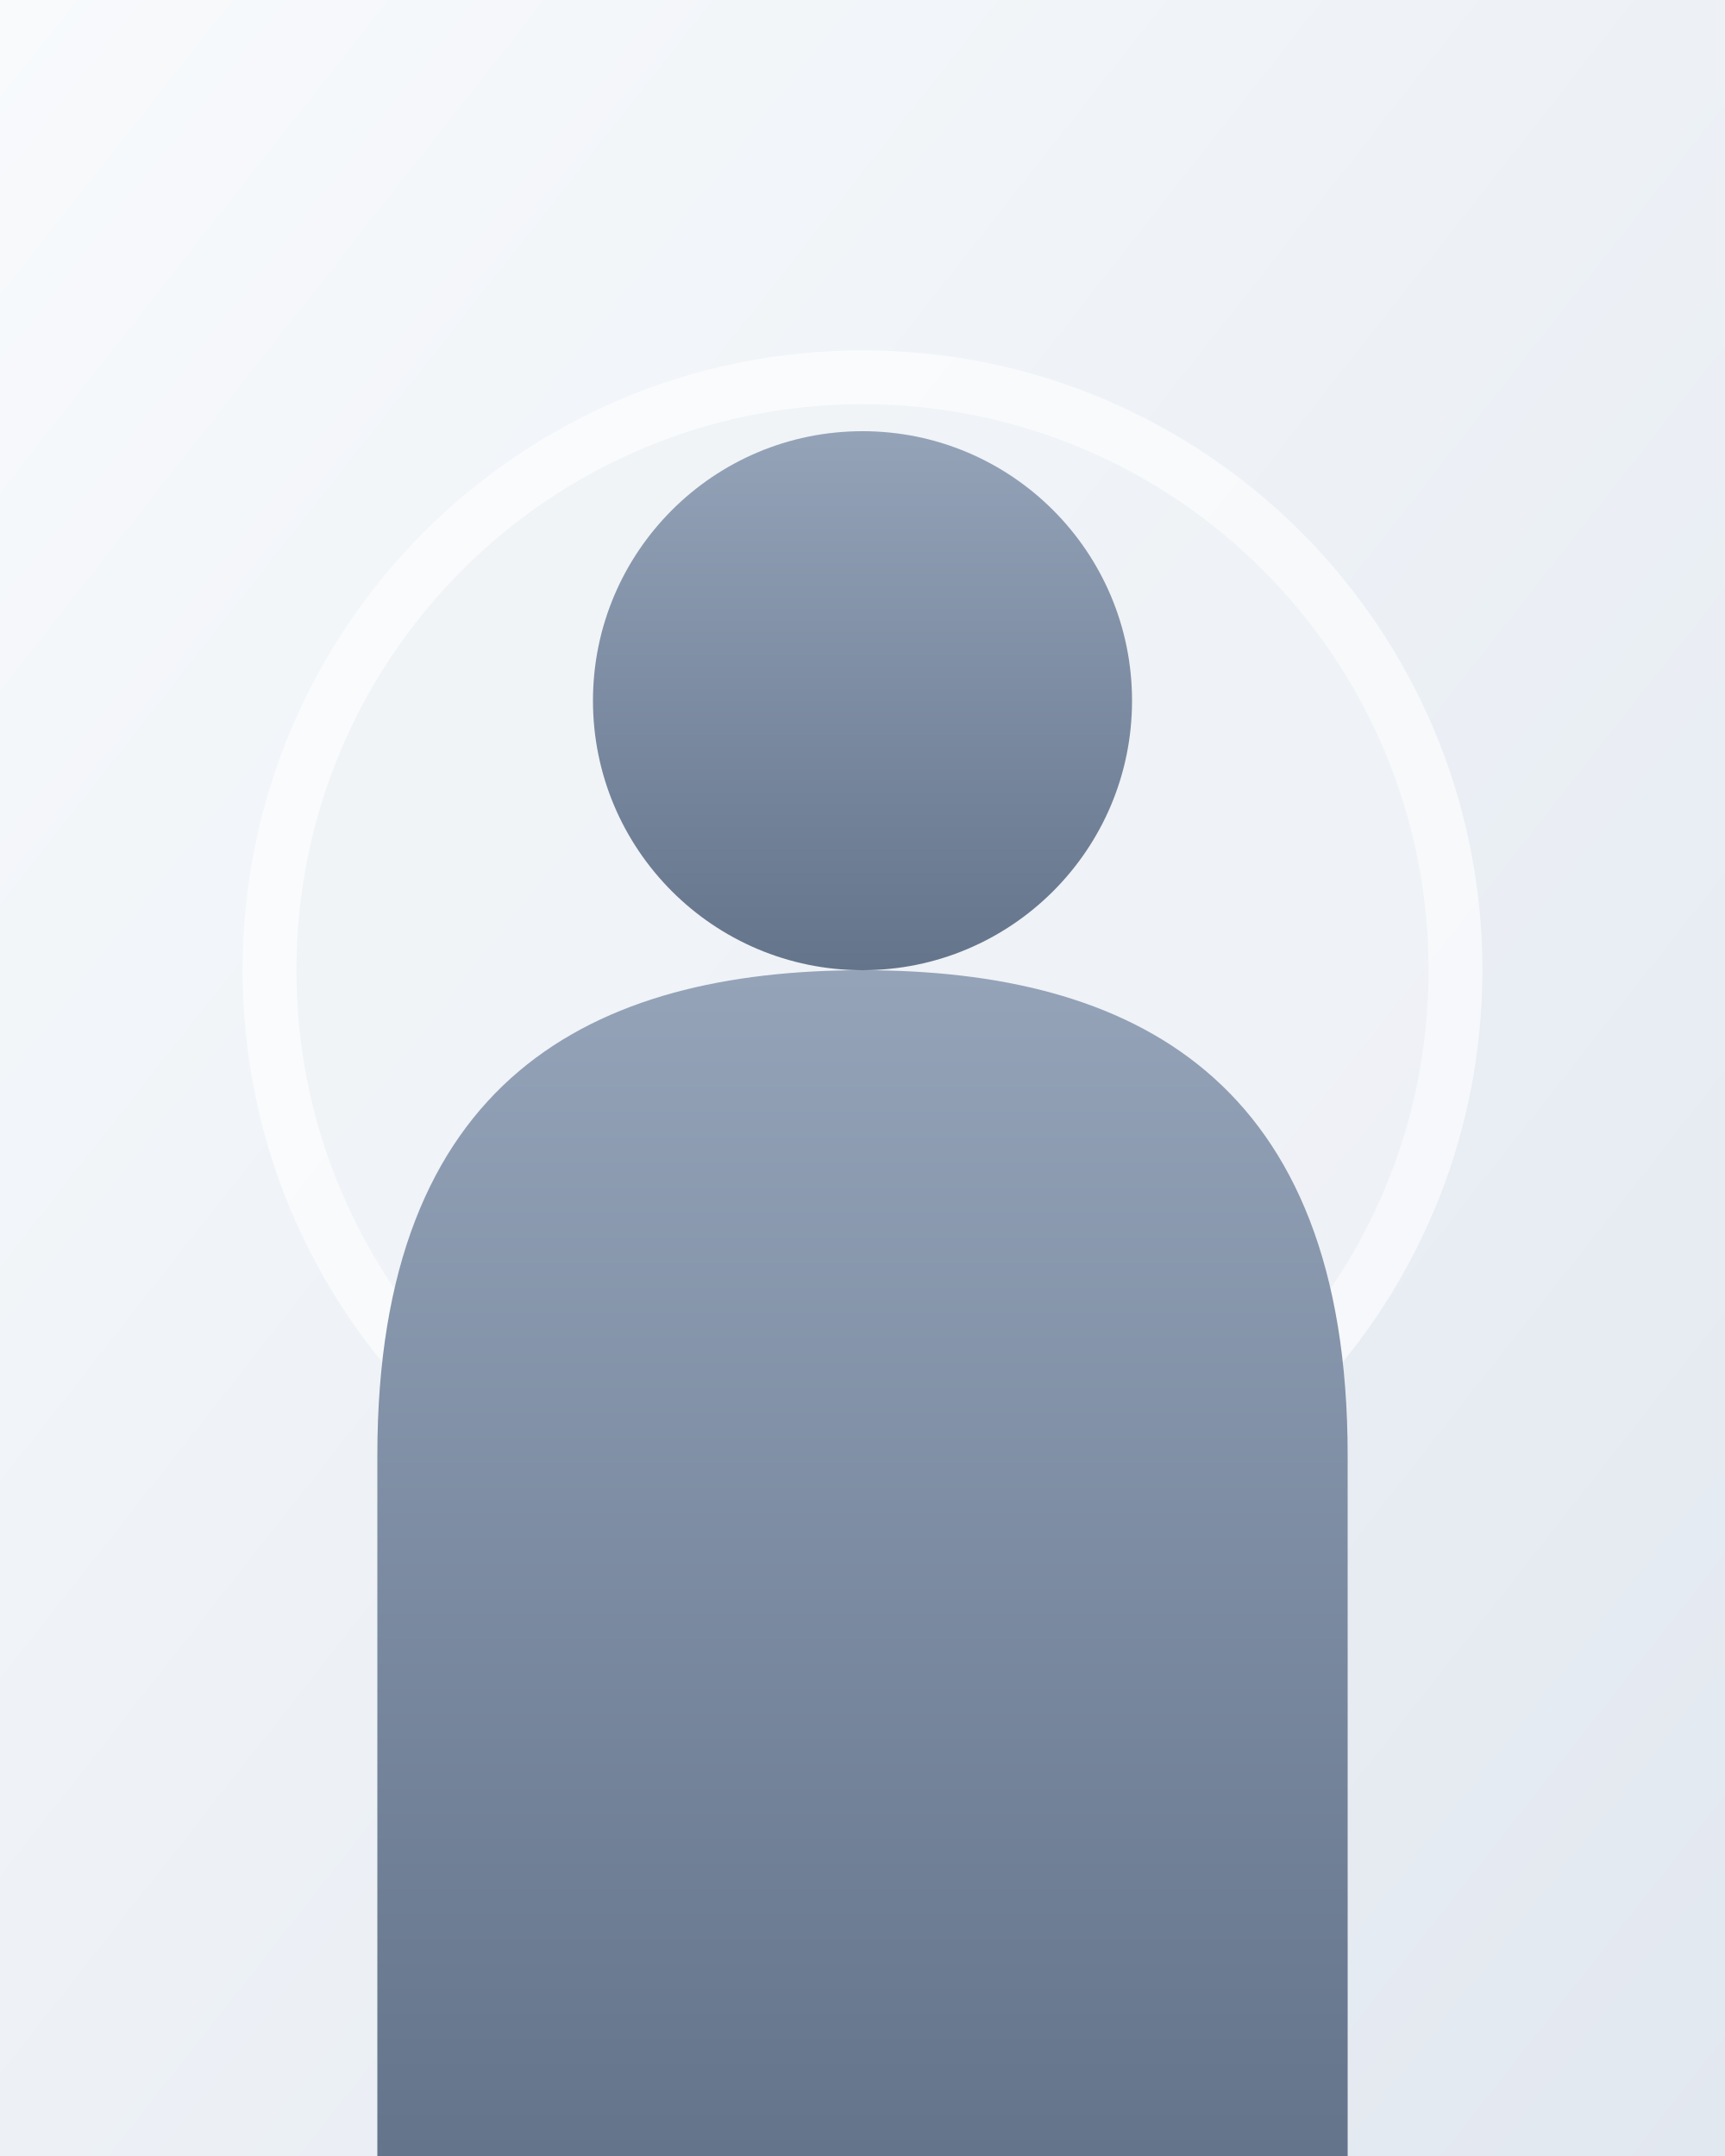
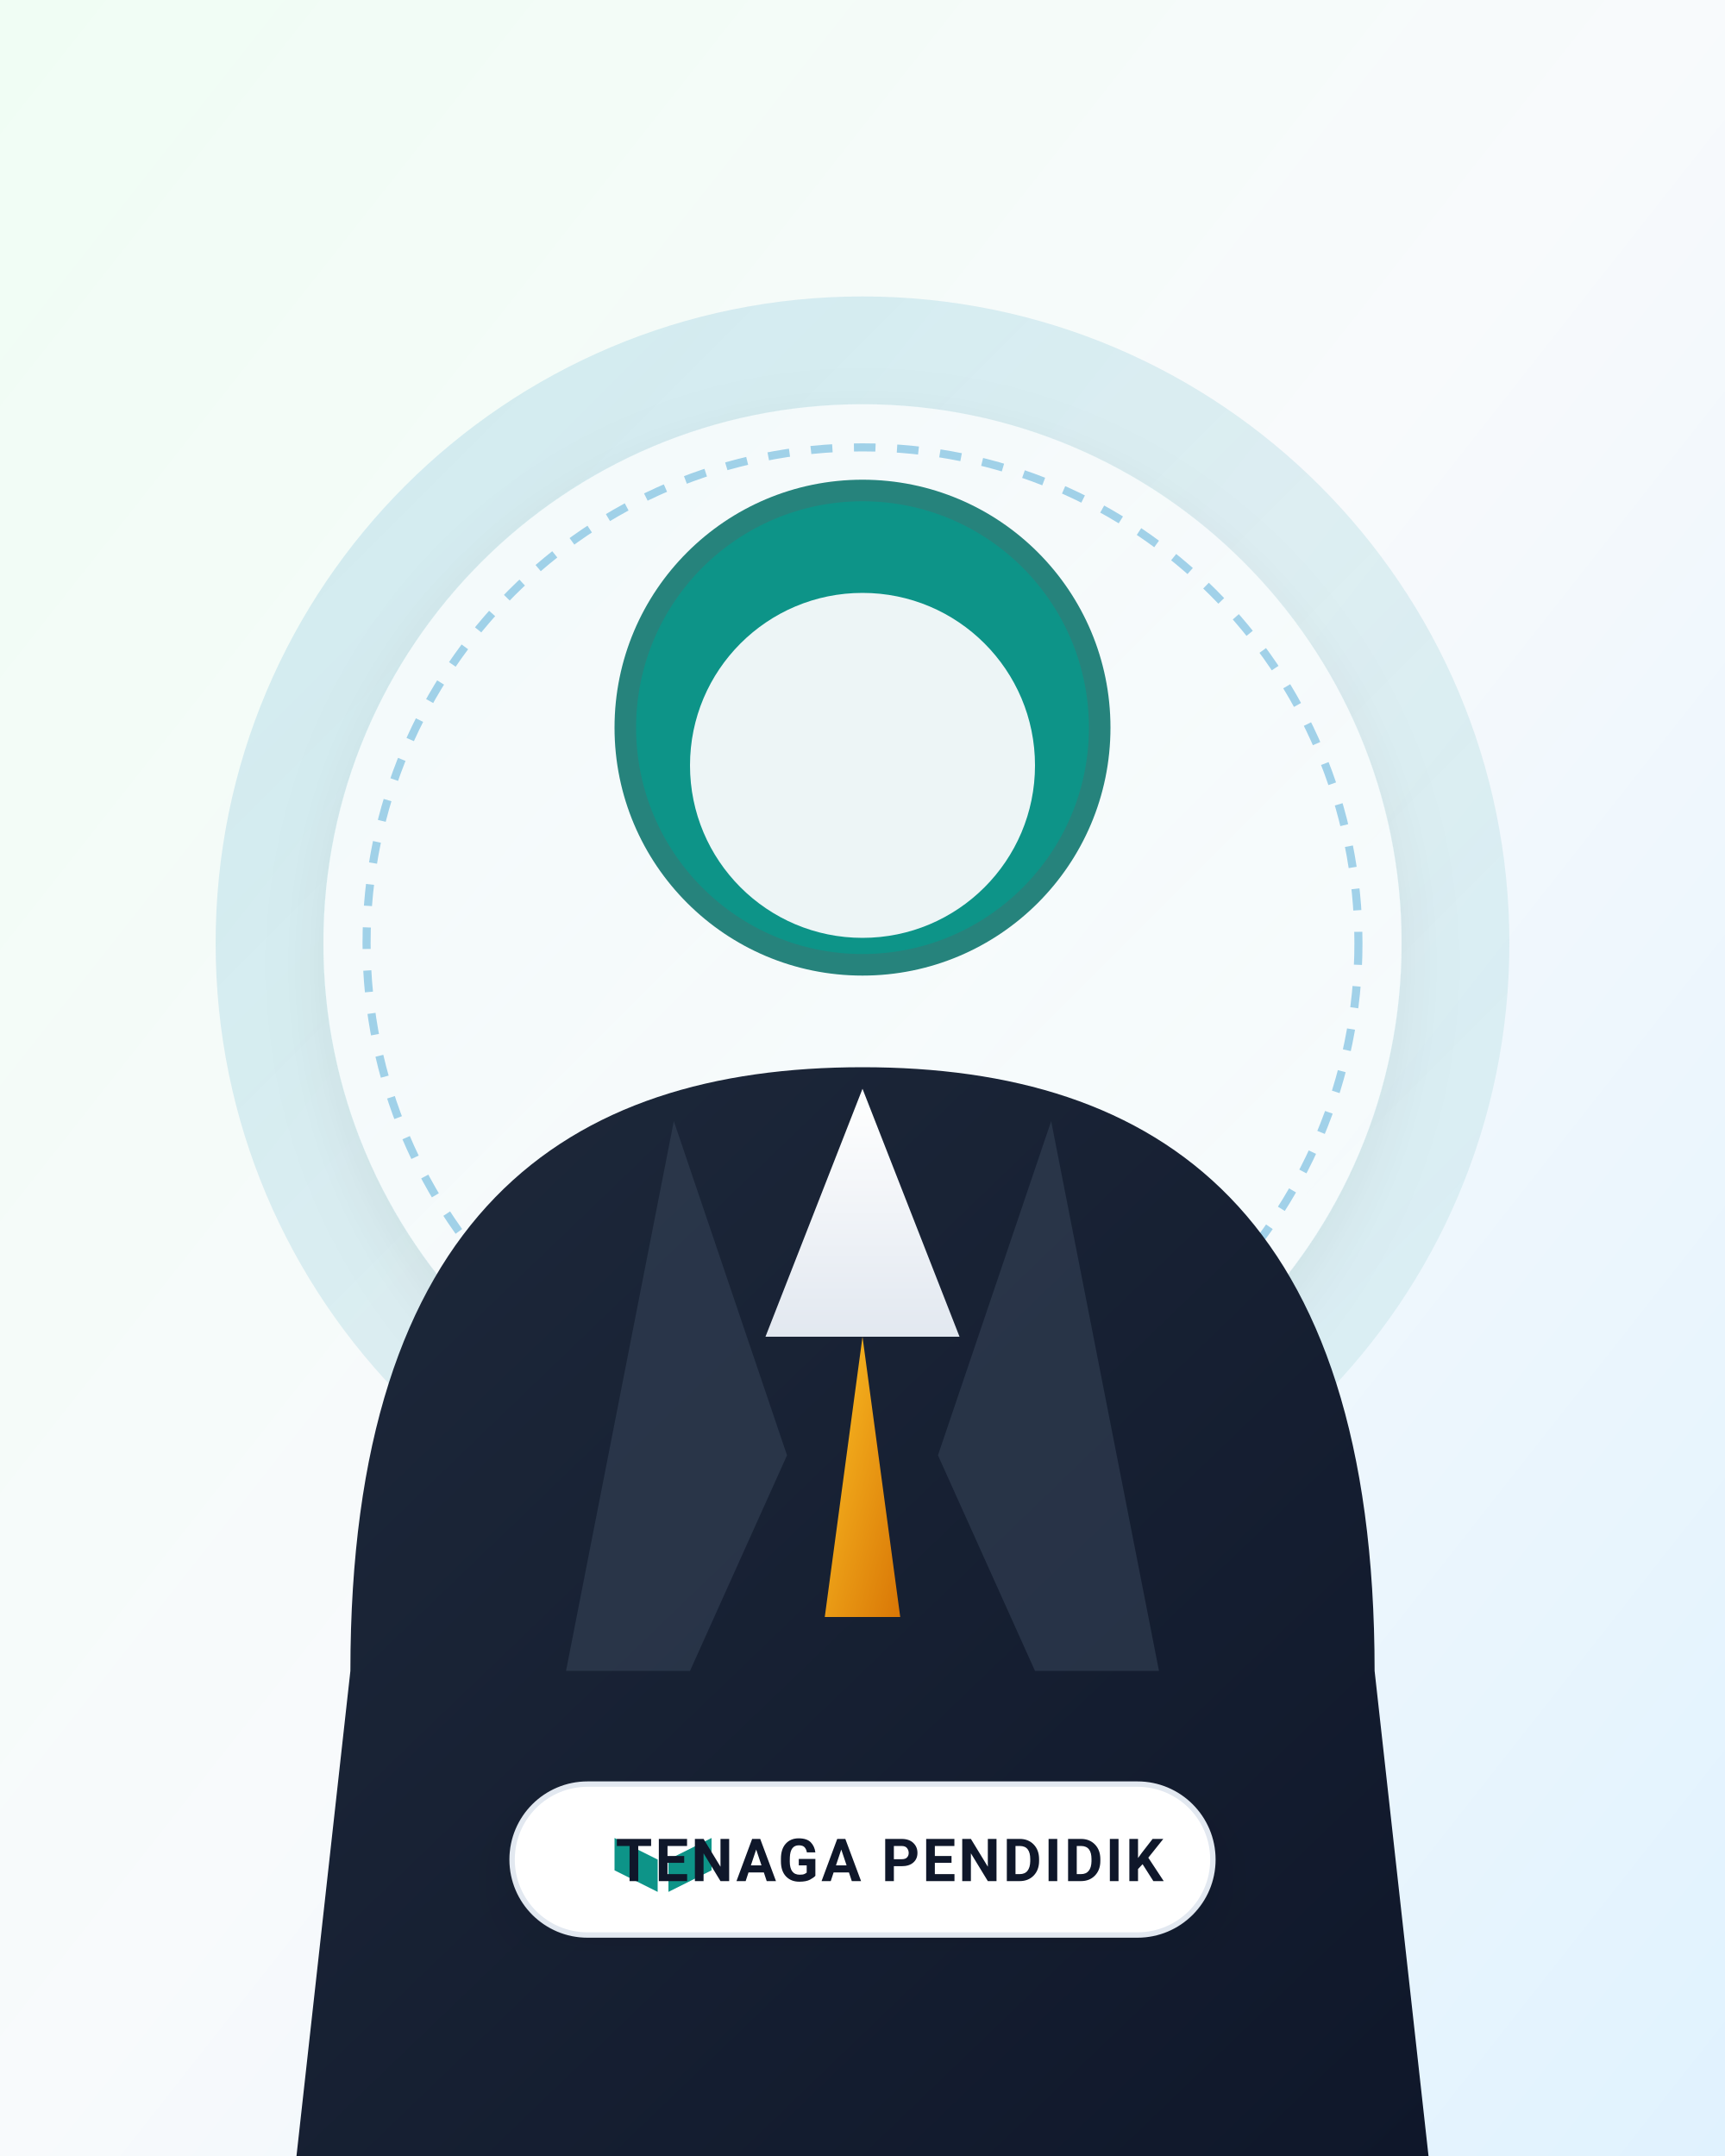
<svg xmlns="http://www.w3.org/2000/svg" viewBox="0 0 320 400" width="100%" height="100%">
  <defs>
-     <linearGradient id="bgGradDef" x1="0%" y1="0%" x2="100%" y2="100%">
-       <stop offset="0%" stop-color="#f8fafc" />
+     <linearGradient id="cardBg" x1="0%" y1="0%" x2="100%" y2="100%">
+       <stop offset="0%" stop-color="#f0fdf4" />
+       <stop offset="50%" stop-color="#f8fafc" />
+       <stop offset="100%" stop-color="#e0f2fe" />
+     </linearGradient>
+     <linearGradient id="circleAccent" x1="0%" y1="0%" x2="100%" y2="100%">
+       <stop offset="0%" stop-color="#0284c7" stop-opacity="0.15" />
+       <stop offset="100%" stop-color="#0d9488" stop-opacity="0.08" />
+     </linearGradient>
+     <linearGradient id="bodyGrad" x1="0%" y1="0%" x2="100%" y2="100%">
+       <stop offset="0%" stop-color="#1e293b" />
+       <stop offset="100%" stop-color="#0f172a" />
+     </linearGradient>
+     <linearGradient id="skinGrad" x1="0%" y1="0%" x2="0%" y2="100%">
+       <stop offset="0%" stop-color="#fed7aa" />
+       <stop offset="100%" stop-color="#fbcfe8" />
+     </linearGradient>
+     <linearGradient id="accentGold" x1="0%" y1="0%" x2="100%" y2="100%">
+       <stop offset="0%" stop-color="#fbbf24" />
+       <stop offset="100%" stop-color="#d97706" />
+     </linearGradient>
+     <linearGradient id="collarGrad" x1="0%" y1="0%" x2="0%" y2="100%">
+       <stop offset="0%" stop-color="#ffffff" />
      <stop offset="100%" stop-color="#e2e8f0" />
    </linearGradient>
-     <linearGradient id="avatarGradDef" x1="0%" y1="0%" x2="0%" y2="100%">
-       <stop offset="0%" stop-color="#94a3b8" />
-       <stop offset="100%" stop-color="#64748b" />
-     </linearGradient>
+     <filter id="softShadow" x="-10%" y="-10%" width="120%" height="120%">
+       <feDropShadow dx="0" dy="4" stdDeviation="6" flood-color="#0f172a" flood-opacity="0.08" />
+     </filter>
  </defs>
-   <rect width="320" height="400" fill="url(#bgGradDef)" />
-   <circle cx="160" cy="180" r="115" fill="#ffffff" opacity="0.6" />
-   <circle cx="160" cy="180" r="105" fill="#cbd5e1" opacity="0.2" />
-   <circle cx="160" cy="130" r="50" fill="url(#avatarGradDef)" />
-   <path d="M 70 270 C 70 200, 110 180, 160 180 C 210 180, 250 200, 250 270 L 250 400 L 70 400 Z" fill="url(#avatarGradDef)" />
+   <rect width="320" height="400" fill="url(#cardBg)" />
+   <circle cx="160" cy="175" r="120" fill="url(#circleAccent)" />
+   <circle cx="160" cy="175" r="100" fill="#ffffff" opacity="0.75" filter="url(#softShadow)" />
+   <circle cx="160" cy="175" r="92" fill="none" stroke="#0284c7" stroke-width="1.5" stroke-dasharray="4 4" opacity="0.35" />
+   <circle cx="160" cy="135" r="46" fill="#0f766e" opacity="0.9" />
+   <circle cx="160" cy="135" r="42" fill="#0d9488" />
+   <circle cx="160" cy="142" r="32" fill="#f8fafc" opacity="0.95" />
+   <path d="M 65 310 C 65 225, 105 198, 160 198 C 215 198, 255 225, 255 310 L 265 400 L 55 400 Z" fill="url(#bodyGrad)" />
+   <polygon points="160,202 142,248 178,248" fill="url(#collarGrad)" />
+   <polygon points="160,248 153,300 167,300" fill="url(#accentGold)" />
+   <path d="M 125 208 L 146 270 L 128 310 L 105 310 Z" fill="#334155" opacity="0.6" />
+   <path d="M 195 208 L 174 270 L 192 310 L 215 310 Z" fill="#334155" opacity="0.6" />
+   <g transform="translate(160, 345)">
+     <rect x="-65" y="-14" width="130" height="28" rx="14" fill="#ffffff" filter="url(#softShadow)" stroke="#e2e8f0" stroke-width="1" />
+     <path d="M -46 -4 L -38 0 L -38 6 L -46 2 Z M -36 0 L -28 -4 L -28 2 L -36 6 Z" fill="#0d9488" />
+     <text x="5" y="4" font-family="-apple-system, BlinkMacSystemFont, 'Segoe UI', Roboto, sans-serif" font-size="11" font-weight="700" fill="#0f172a" text-anchor="middle" letter-spacing="0.5">TENAGA PENDIDIK</text>
+   </g>
</svg>
